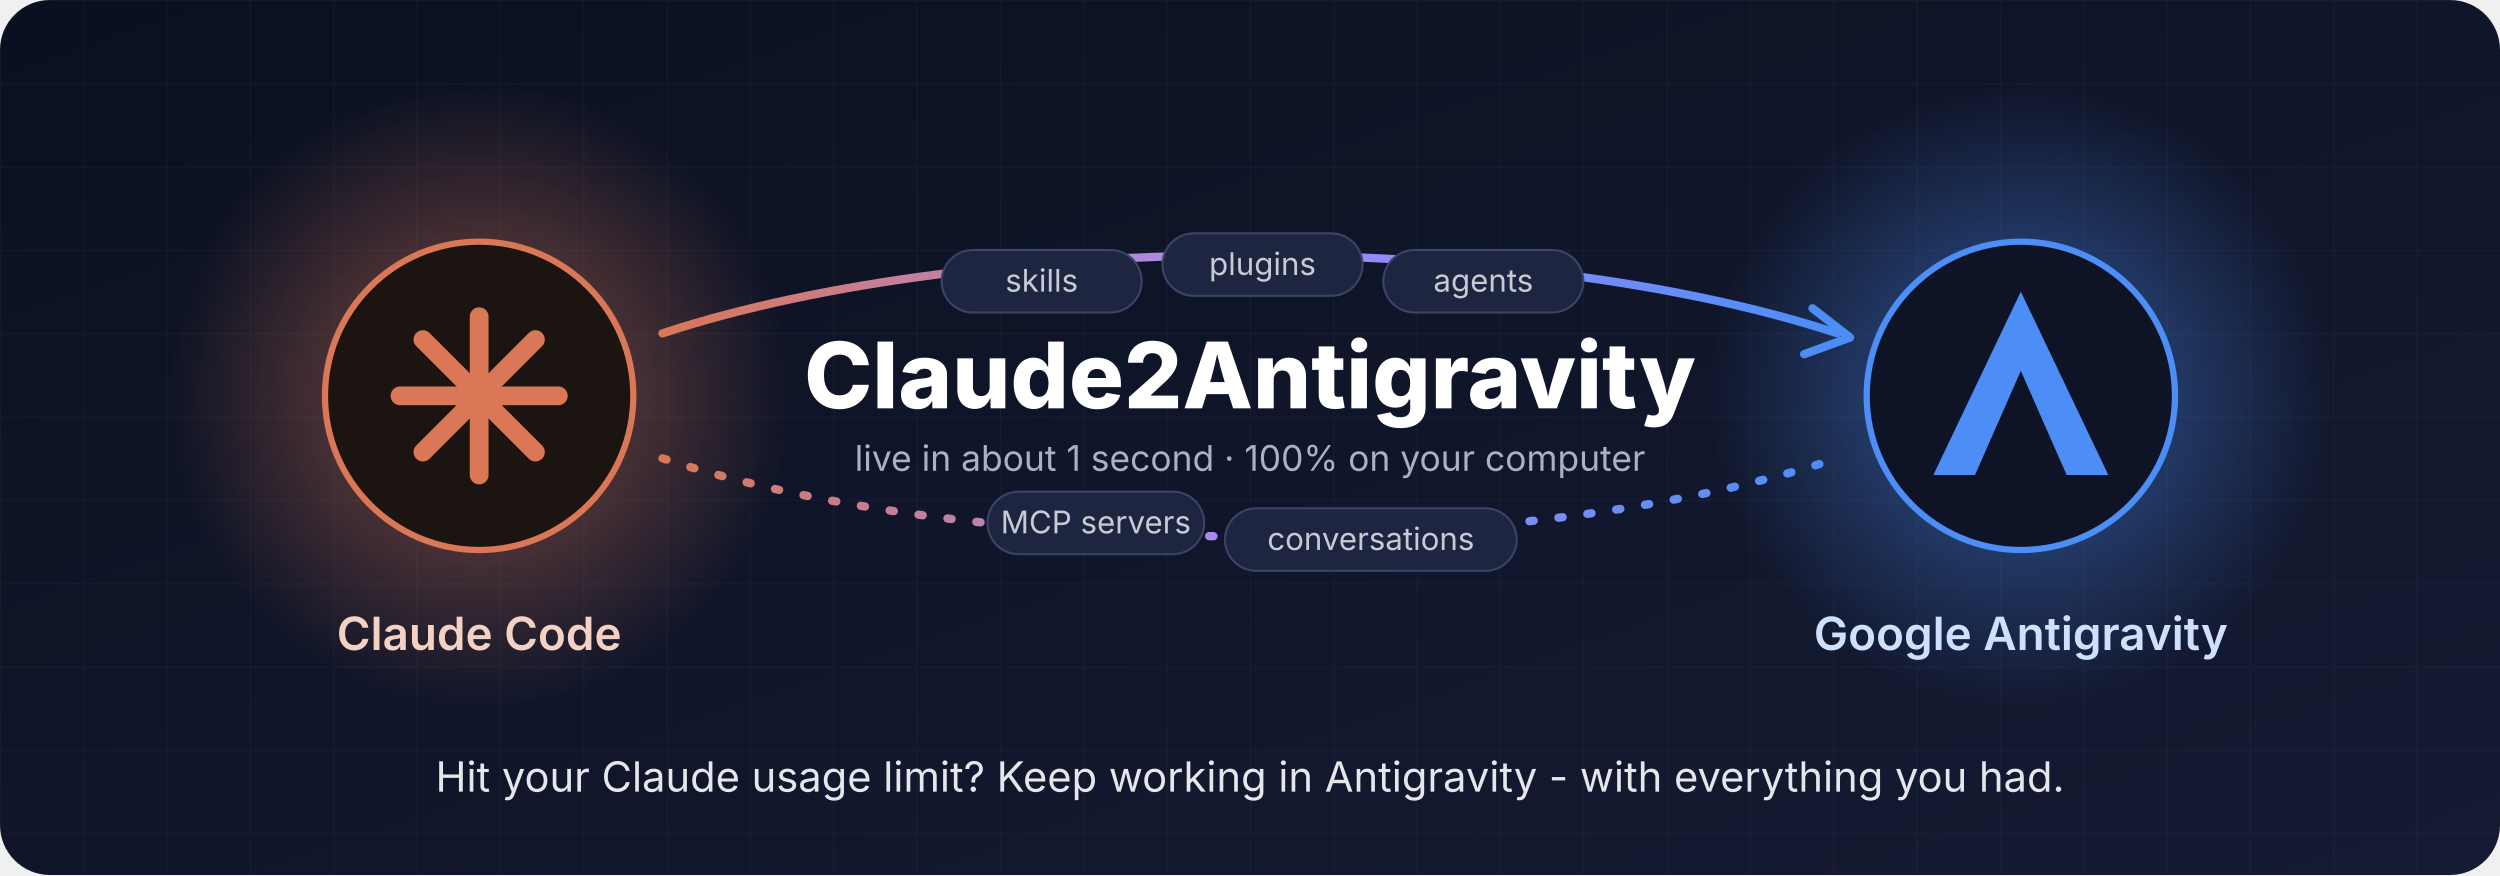
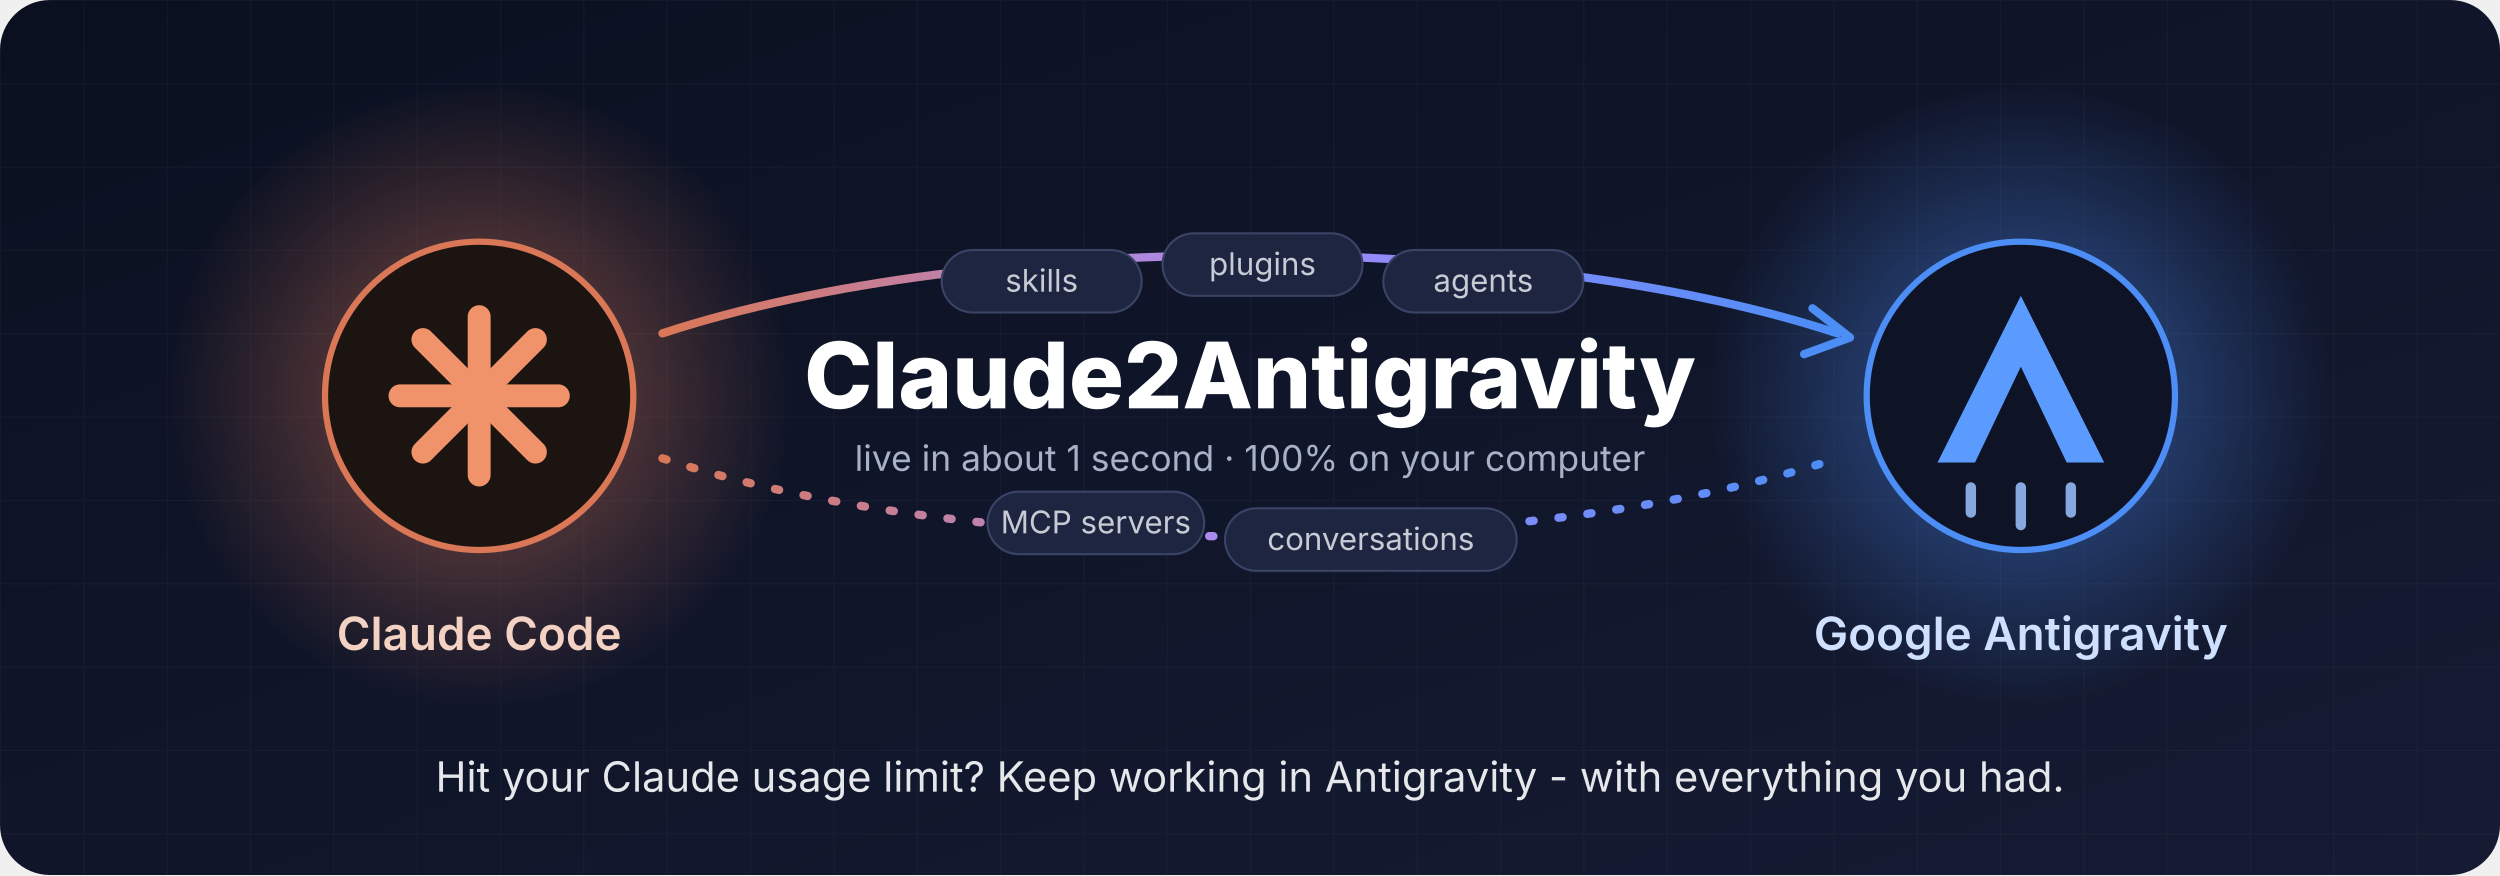
<svg xmlns="http://www.w3.org/2000/svg" width="1200" height="420" viewBox="0 0 1200 420" role="img" aria-label="Claude2Antigravity: your Claude skills, plugins, agents and conversations, live in Google Antigravity">
  <defs>
    <linearGradient id="bg" x1="0" y1="0" x2="1" y2="1">
      <stop offset="0" stop-color="#0B1020" />
      <stop offset="1" stop-color="#151B33" />
    </linearGradient>
    <radialGradient id="glowL" cx="0.5" cy="0.5" r="0.5">
      <stop offset="0" stop-color="#D97757" stop-opacity="0.55" />
      <stop offset="1" stop-color="#D97757" stop-opacity="0" />
    </radialGradient>
    <radialGradient id="glowR" cx="0.5" cy="0.5" r="0.5">
      <stop offset="0" stop-color="#4C8DF6" stop-opacity="0.55" />
      <stop offset="1" stop-color="#4C8DF6" stop-opacity="0" />
    </radialGradient>
    <linearGradient id="flow" x1="0" y1="0" x2="1" y2="0">
      <stop offset="0" stop-color="#D97757" />
      <stop offset="0.5" stop-color="#A78BFA" />
      <stop offset="1" stop-color="#4C8DF6" />
    </linearGradient>
    <pattern id="grid" width="40" height="40" patternUnits="userSpaceOnUse">
      <path d="M40 0H0V40" fill="none" stroke="#FFFFFF" stroke-opacity="0.035" />
    </pattern>
  </defs>
  <rect width="1200" height="420" rx="24" fill="url(#bg)" />
  <rect width="1200" height="420" rx="24" fill="url(#grid)" />
  <circle cx="230" cy="190" r="150" fill="url(#glowL)" />
  <circle cx="230" cy="190" r="74" fill="#1C1410" stroke="#D97757" stroke-width="3" />
-   <g transform="translate(230 190)" stroke="#D97757" stroke-width="9" stroke-linecap="round">
+   <g transform="translate(230 190)" stroke="#F0936B" stroke-width="11" stroke-linecap="round">
    <line x1="0" y1="-38" x2="0" y2="38" />
    <line x1="-38" y1="0" x2="38" y2="0" />
    <line x1="-27" y1="-27" x2="27" y2="27" />
    <line x1="-27" y1="27" x2="27" y2="-27" />
  </g>
  <text x="230" y="312" text-anchor="middle" font-family="Segoe UI, Inter, Helvetica, Arial, sans-serif" font-size="22" font-weight="600" fill="#F3D2C4">Claude Code</text>
  <circle cx="970" cy="190" r="150" fill="url(#glowR)" />
  <circle cx="970" cy="190" r="74" fill="#0E1426" stroke="#4C8DF6" stroke-width="3" />
-   <path d="M970 140 L1012 228 H992 L970 178 L948 228 H928 Z" fill="#4C8DF6" />
+   <path d="M970 142 L1010 222 H992 L970 176 L948 222 H930 Z" fill="#5B9BFF" />
+   <g stroke="#9CC2FF" stroke-width="5" stroke-linecap="round" opacity="0.85">
+     <line x1="946" y1="234" x2="946" y2="246" />
+     <line x1="970" y1="234" x2="970" y2="252" />
+     <line x1="994" y1="234" x2="994" y2="246" />
+   </g>
  <text x="970" y="312" text-anchor="middle" font-family="Segoe UI, Inter, Helvetica, Arial, sans-serif" font-size="22" font-weight="600" fill="#CFE0FF">Google Antigravity</text>
  <g fill="none" stroke="url(#flow)" stroke-width="4" stroke-linecap="round">
    <path d="M318 160 C 470 110, 730 110, 882 160" />
    <path d="M318 220 C 470 270, 730 270, 882 220" stroke-dasharray="2 12" />
  </g>
  <path d="M870 148 L888 162 L866 170" fill="none" stroke="#4C8DF6" stroke-width="4" stroke-linecap="round" stroke-linejoin="round" />
  <g font-family="Segoe UI, Inter, Helvetica, Arial, sans-serif" font-size="15" fill="#C7CBD4" text-anchor="middle">
    <rect x="452" y="120" width="96" height="30" rx="15" fill="#1E2540" stroke="#3A4466" />
    <text x="500" y="140">skills</text>
    <rect x="558" y="112" width="96" height="30" rx="15" fill="#1E2540" stroke="#3A4466" />
    <text x="606" y="132">plugins</text>
    <rect x="664" y="120" width="96" height="30" rx="15" fill="#1E2540" stroke="#3A4466" />
    <text x="712" y="140">agents</text>
    <rect x="474" y="236" width="104" height="30" rx="15" fill="#1E2540" stroke="#3A4466" />
    <text x="526" y="256">MCP servers</text>
    <rect x="588" y="244" width="140" height="30" rx="15" fill="#1E2540" stroke="#3A4466" />
    <text x="658" y="264">conversations</text>
  </g>
  <g font-family="Segoe UI, Inter, Helvetica, Arial, sans-serif" text-anchor="middle">
    <text x="600" y="196" font-size="44" font-weight="800" fill="#FFFFFF">Claude2Antigravity</text>
    <text x="600" y="226" font-size="17" fill="#A9B1C6">live in about 1 second · 100% on your computer</text>
  </g>
  <text x="600" y="380" text-anchor="middle" font-family="Segoe UI, Inter, Helvetica, Arial, sans-serif" font-size="20" fill="#E5E7EB">Hit your Claude usage limit? Keep working in Antigravity - with everything you had.</text>
</svg>
